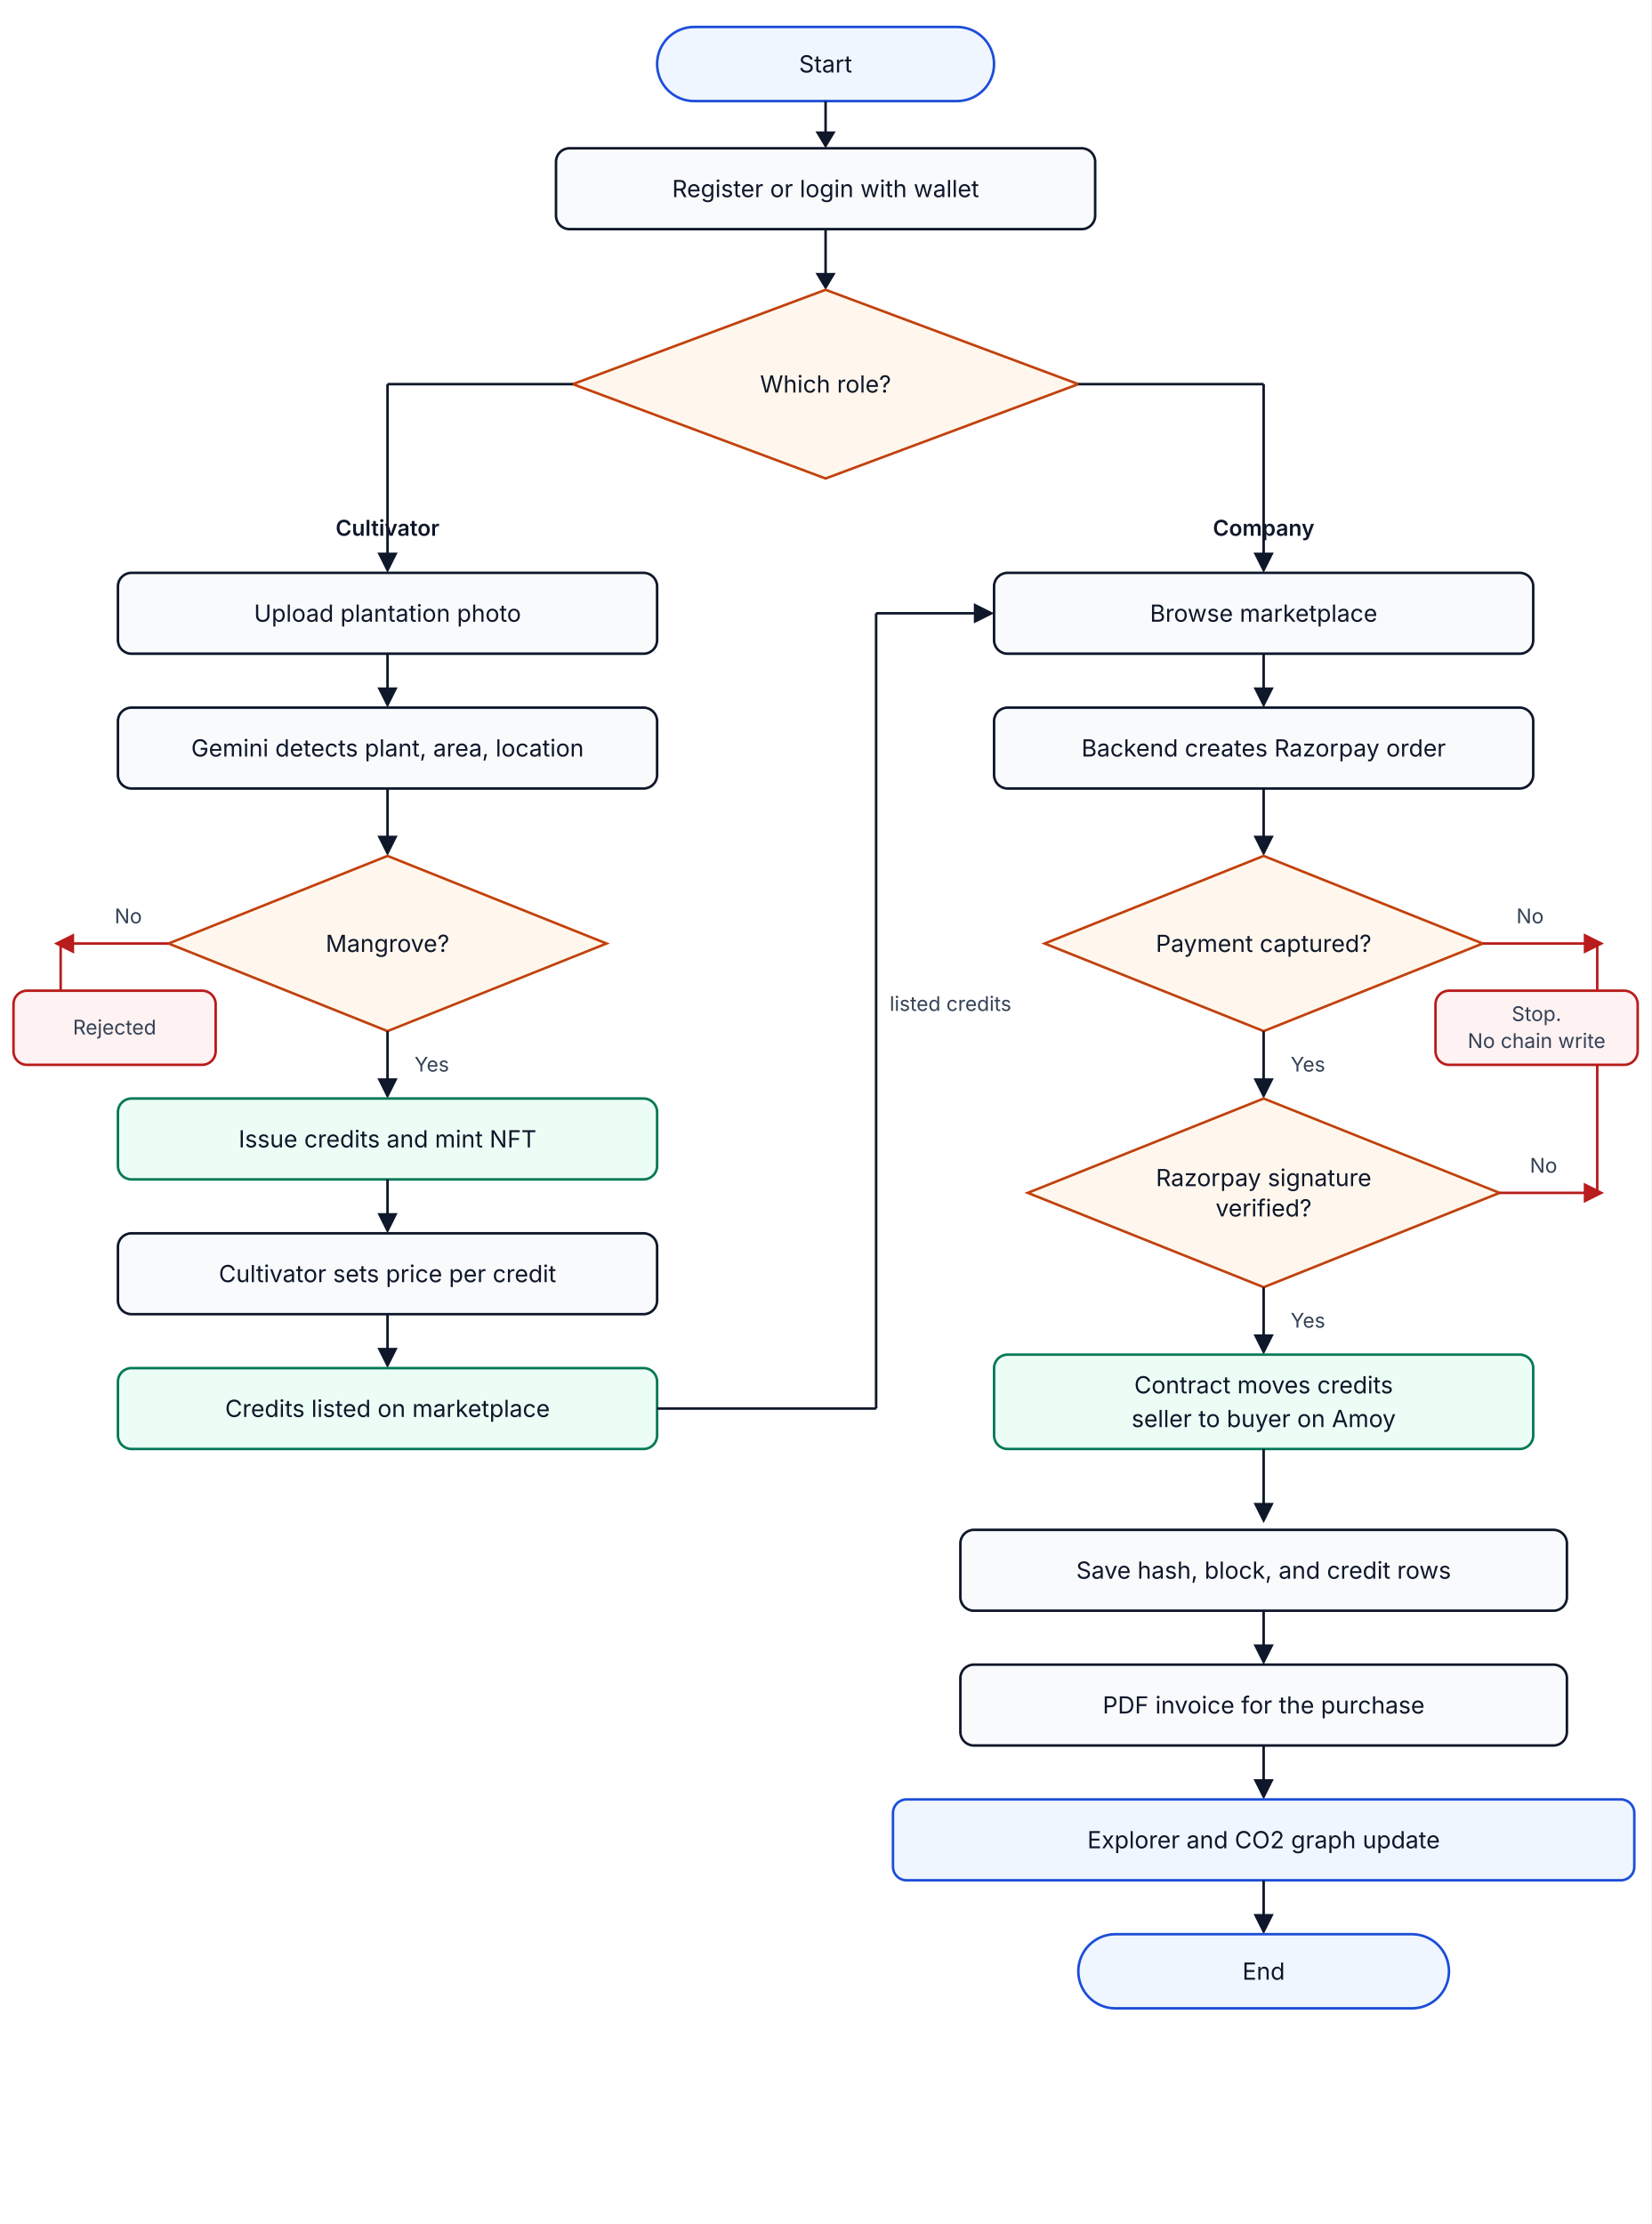
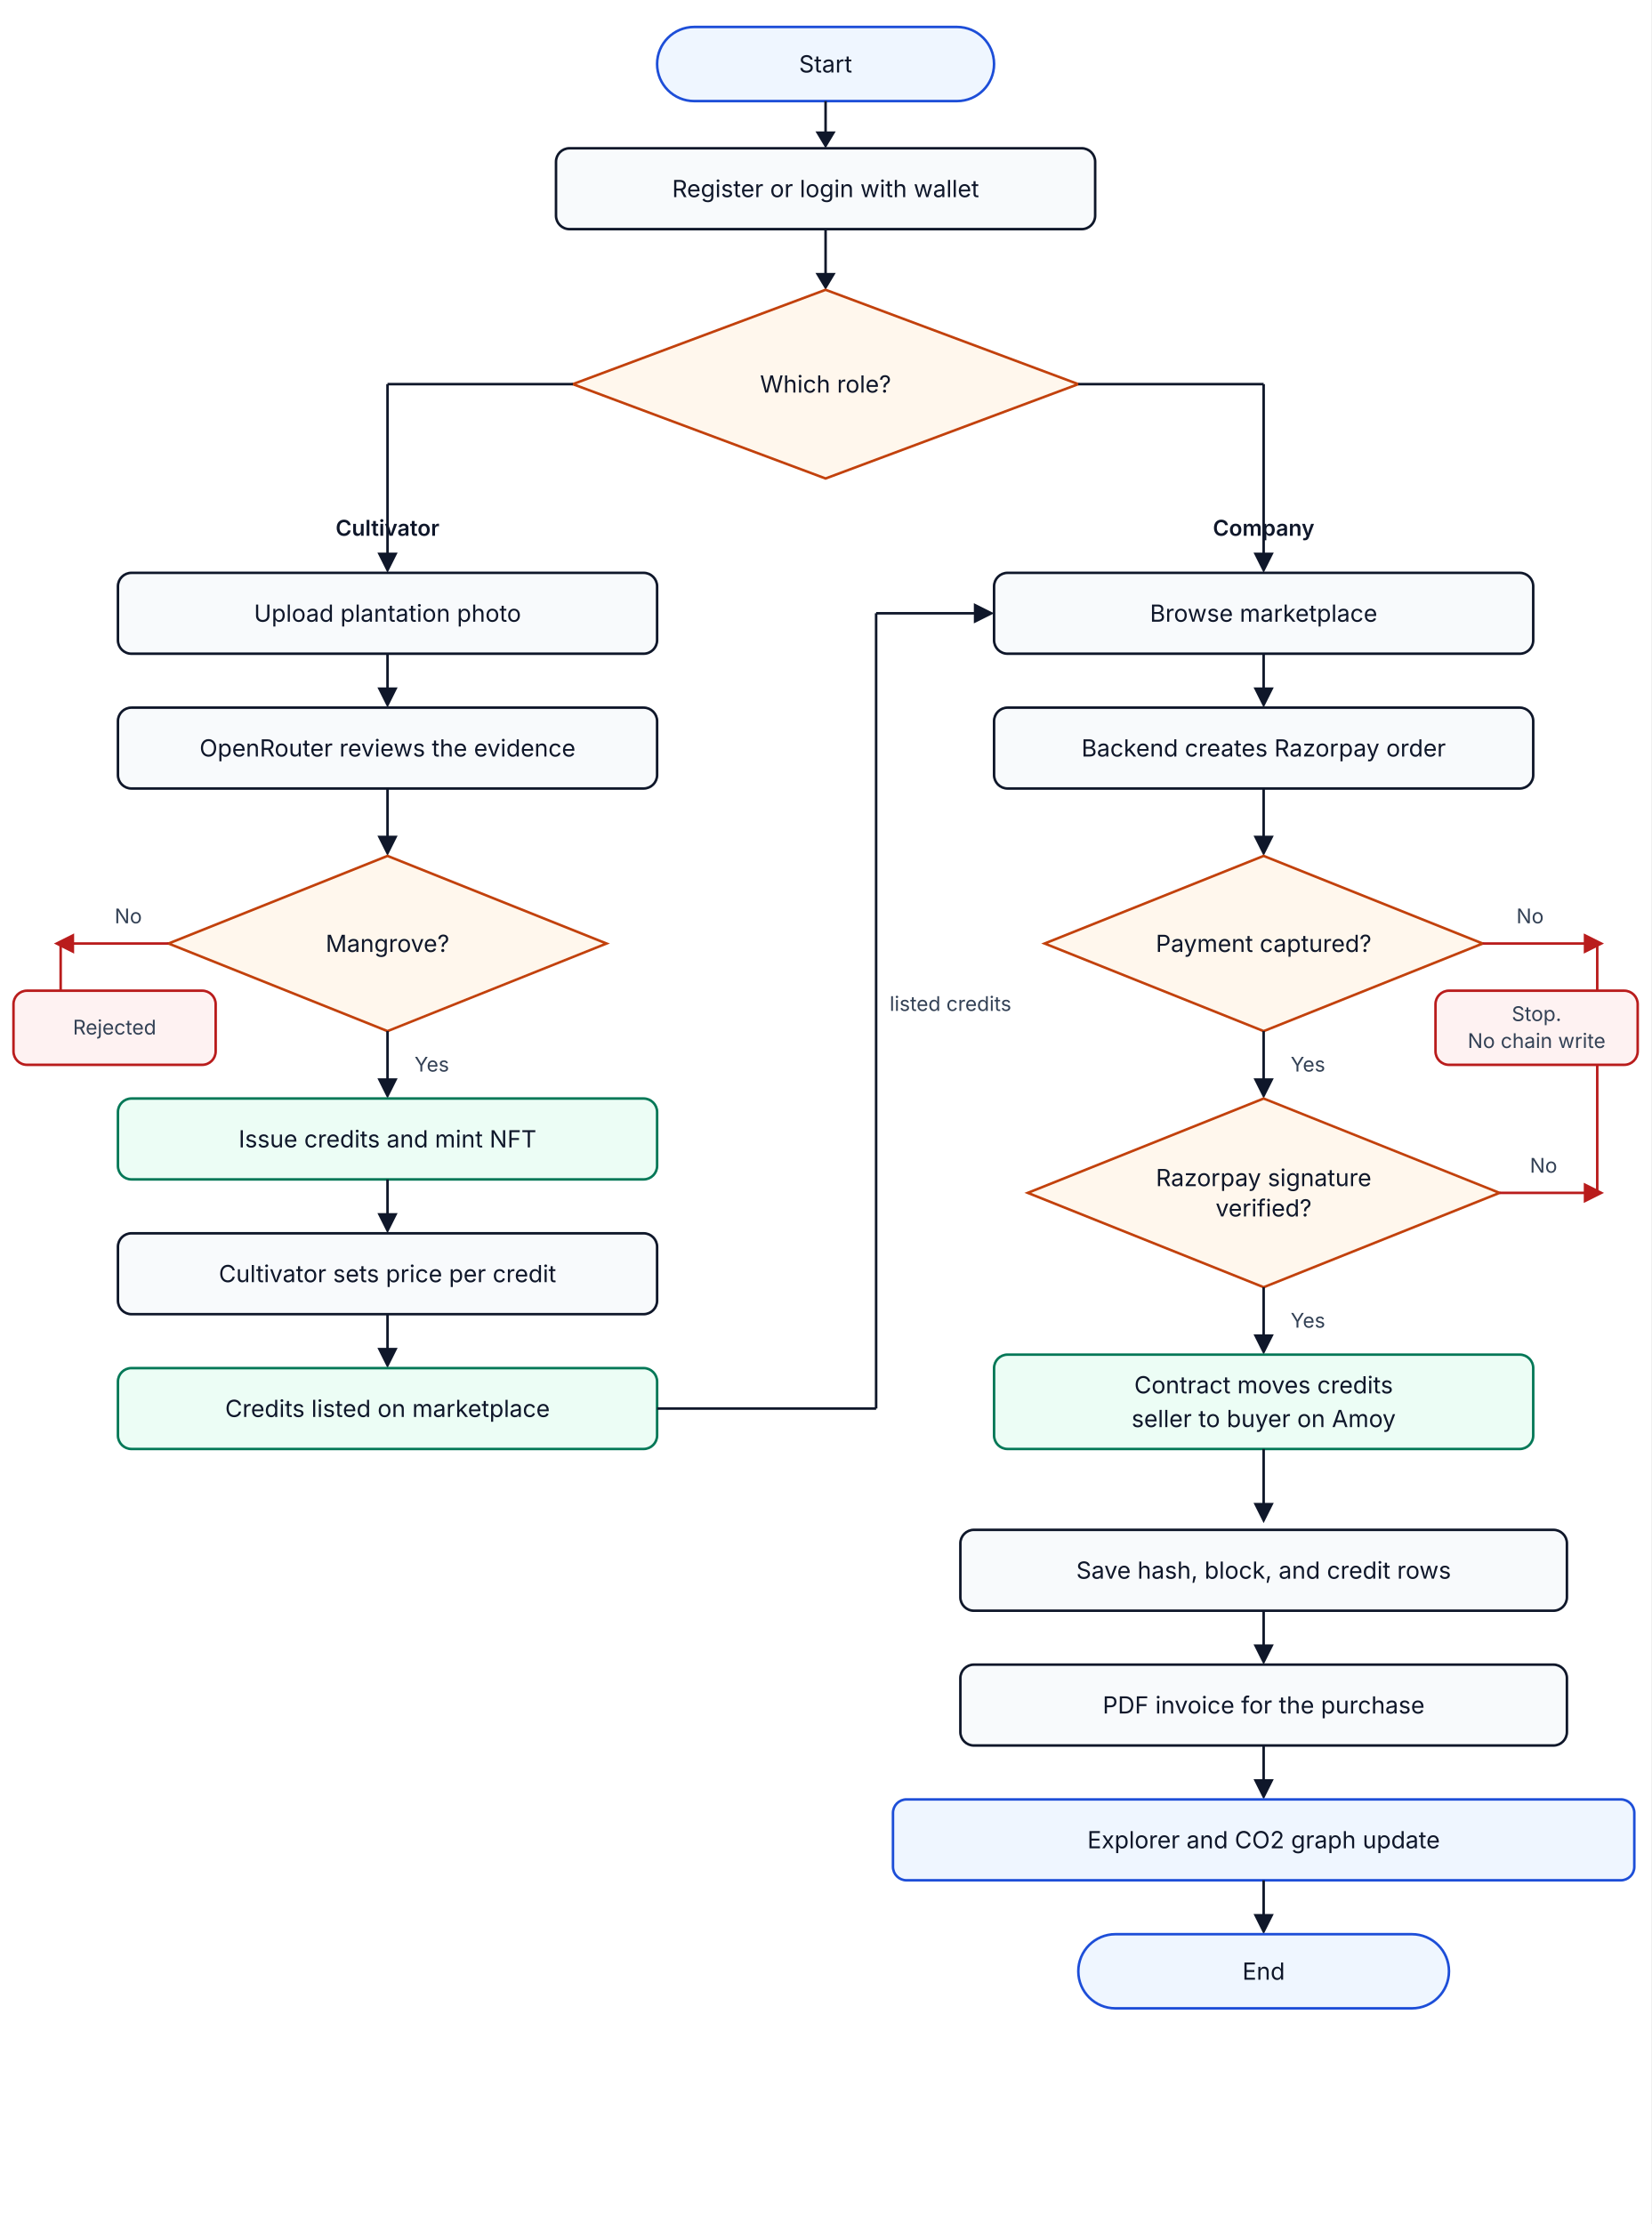
<svg xmlns="http://www.w3.org/2000/svg" width="980" height="1320" viewBox="0 0 980 1320" role="img" aria-label="DeCarbon project workflow from registration to explorer">
  <rect width="980" height="1320" fill="#ffffff" />
  <style>
    .box { fill: #f8fafc; stroke: #0f172a; stroke-width: 1.5; }
    .decision { fill: #fff7ed; stroke: #c2410c; stroke-width: 1.5; }
    .stop { fill: #fef2f2; stroke: #b91c1c; stroke-width: 1.5; }
    .ok { fill: #ecfdf5; stroke: #047857; stroke-width: 1.5; }
    .end { fill: #eff6ff; stroke: #1d4ed8; stroke-width: 1.5; }
    .label { font-family: -apple-system, BlinkMacSystemFont, "Segoe UI", sans-serif; font-size: 14px; fill: #0f172a; }
    .small { font-family: -apple-system, BlinkMacSystemFont, "Segoe UI", sans-serif; font-size: 12px; fill: #334155; }
    .head { font-family: -apple-system, BlinkMacSystemFont, "Segoe UI", sans-serif; font-size: 13px; font-weight: 600; fill: #0f172a; }
    .arrow { stroke: #0f172a; stroke-width: 1.5; fill: none; }
    .no { stroke: #b91c1c; stroke-width: 1.5; fill: none; }
  </style>
  <rect class="end" x="390" y="16" width="200" height="44" rx="22" />
  <text class="label" x="490" y="43" text-anchor="middle">Start</text>
  <line class="arrow" x1="490" y1="60" x2="490" y2="84" />
  <polygon points="484,78 496,78 490,88" fill="#0f172a" />
  <rect class="box" x="330" y="88" width="320" height="48" rx="8" />
  <text class="label" x="490" y="117" text-anchor="middle">Register or login with wallet</text>
  <line class="arrow" x1="490" y1="136" x2="490" y2="168" />
  <polygon points="484,162 496,162 490,172" fill="#0f172a" />
  <polygon class="decision" points="490,172 640,228 490,284 340,228" />
  <text class="label" x="490" y="233" text-anchor="middle">Which role?</text>
  <text class="head" x="230" y="318" text-anchor="middle">Cultivator</text>
  <text class="head" x="750" y="318" text-anchor="middle">Company</text>
  <line class="arrow" x1="340" y1="228" x2="230" y2="228" />
  <line class="arrow" x1="230" y1="228" x2="230" y2="336" />
  <polygon points="224,328 236,328 230,340" fill="#0f172a" />
  <line class="arrow" x1="640" y1="228" x2="750" y2="228" />
  <line class="arrow" x1="750" y1="228" x2="750" y2="336" />
  <polygon points="744,328 756,328 750,340" fill="#0f172a" />
  <rect class="box" x="70" y="340" width="320" height="48" rx="8" />
  <text class="label" x="230" y="369" text-anchor="middle">Upload plantation photo</text>
  <line class="arrow" x1="230" y1="388" x2="230" y2="416" />
  <polygon points="224,408 236,408 230,420" fill="#0f172a" />
  <rect class="box" x="70" y="420" width="320" height="48" rx="8" />
-   <text class="label" x="230" y="449" text-anchor="middle">Gemini detects plant, area, location</text>
+   <text class="label" x="230" y="449" text-anchor="middle">OpenRouter reviews the evidence</text>
  <line class="arrow" x1="230" y1="468" x2="230" y2="504" />
  <polygon points="224,496 236,496 230,508" fill="#0f172a" />
  <polygon class="decision" points="230,508 360,560 230,612 100,560" />
  <text class="label" x="230" y="565" text-anchor="middle">Mangrove?</text>
  <line class="no" x1="100" y1="560" x2="36" y2="560" />
  <polygon points="44,554 32,560 44,566" fill="#b91c1c" />
  <text class="small" x="68" y="548">No</text>
  <rect class="stop" x="8" y="588" width="120" height="44" rx="8" />
  <text class="small" x="68" y="614" text-anchor="middle">Rejected</text>
  <line class="no" x1="36" y1="560" x2="36" y2="588" />
  <text class="small" x="246" y="636">Yes</text>
  <line class="arrow" x1="230" y1="612" x2="230" y2="648" />
  <polygon points="224,640 236,640 230,652" fill="#0f172a" />
  <rect class="ok" x="70" y="652" width="320" height="48" rx="8" />
  <text class="label" x="230" y="681" text-anchor="middle">Issue credits and mint NFT</text>
  <line class="arrow" x1="230" y1="700" x2="230" y2="728" />
  <polygon points="224,720 236,720 230,732" fill="#0f172a" />
  <rect class="box" x="70" y="732" width="320" height="48" rx="8" />
  <text class="label" x="230" y="761" text-anchor="middle">Cultivator sets price per credit</text>
  <line class="arrow" x1="230" y1="780" x2="230" y2="808" />
  <polygon points="224,800 236,800 230,812" fill="#0f172a" />
  <rect class="ok" x="70" y="812" width="320" height="48" rx="8" />
  <text class="label" x="230" y="841" text-anchor="middle">Credits listed on marketplace</text>
  <rect class="box" x="590" y="340" width="320" height="48" rx="8" />
  <text class="label" x="750" y="369" text-anchor="middle">Browse marketplace</text>
  <line class="arrow" x1="750" y1="388" x2="750" y2="416" />
  <polygon points="744,408 756,408 750,420" fill="#0f172a" />
  <rect class="box" x="590" y="420" width="320" height="48" rx="8" />
  <text class="label" x="750" y="449" text-anchor="middle">Backend creates Razorpay order</text>
  <line class="arrow" x1="750" y1="468" x2="750" y2="504" />
  <polygon points="744,496 756,496 750,508" fill="#0f172a" />
  <polygon class="decision" points="750,508 880,560 750,612 620,560" />
  <text class="label" x="750" y="565" text-anchor="middle">Payment captured?</text>
  <line class="no" x1="880" y1="560" x2="948" y2="560" />
  <polygon points="940,554 952,560 940,566" fill="#b91c1c" />
  <text class="small" x="900" y="548">No</text>
  <rect class="stop" x="852" y="588" width="120" height="44" rx="8" />
  <text class="small" x="912" y="606" text-anchor="middle">Stop.</text>
  <text class="small" x="912" y="622" text-anchor="middle">No chain write</text>
  <line class="no" x1="948" y1="560" x2="948" y2="588" />
  <text class="small" x="766" y="636">Yes</text>
  <line class="arrow" x1="750" y1="612" x2="750" y2="648" />
  <polygon points="744,640 756,640 750,652" fill="#0f172a" />
  <polygon class="decision" points="750,652 890,708 750,764 610,708" />
  <text class="label" x="750" y="704" text-anchor="middle">Razorpay signature</text>
  <text class="label" x="750" y="722" text-anchor="middle">verified?</text>
  <line class="no" x1="890" y1="708" x2="948" y2="708" />
  <polygon points="940,702 952,708 940,714" fill="#b91c1c" />
  <text class="small" x="908" y="696">No</text>
  <line class="no" x1="948" y1="708" x2="948" y2="632" />
  <text class="small" x="766" y="788">Yes</text>
  <line class="arrow" x1="750" y1="764" x2="750" y2="800" />
  <polygon points="744,792 756,792 750,804" fill="#0f172a" />
  <rect class="ok" x="590" y="804" width="320" height="56" rx="8" />
  <text class="label" x="750" y="827" text-anchor="middle">Contract moves credits</text>
  <text class="label" x="750" y="847" text-anchor="middle">seller to buyer on Amoy</text>
  <line class="arrow" x1="390" y1="836" x2="520" y2="836" />
  <line class="arrow" x1="520" y1="836" x2="520" y2="364" />
  <line class="arrow" x1="520" y1="364" x2="586" y2="364" />
  <polygon points="578,358 590,364 578,370" fill="#0f172a" />
  <text class="small" x="528" y="600">listed credits</text>
  <line class="arrow" x1="750" y1="860" x2="750" y2="900" />
  <polygon points="744,892 756,892 750,904" fill="#0f172a" />
  <rect class="box" x="570" y="908" width="360" height="48" rx="8" />
  <text class="label" x="750" y="937" text-anchor="middle">Save hash, block, and credit rows</text>
  <line class="arrow" x1="750" y1="956" x2="750" y2="984" />
  <polygon points="744,976 756,976 750,988" fill="#0f172a" />
  <rect class="box" x="570" y="988" width="360" height="48" rx="8" />
  <text class="label" x="750" y="1017" text-anchor="middle">PDF invoice for the purchase</text>
  <line class="arrow" x1="750" y1="1036" x2="750" y2="1064" />
  <polygon points="744,1056 756,1056 750,1068" fill="#0f172a" />
  <rect class="end" x="530" y="1068" width="440" height="48" rx="8" />
  <text class="label" x="750" y="1097" text-anchor="middle">Explorer and CO2 graph update</text>
  <line class="arrow" x1="750" y1="1116" x2="750" y2="1144" />
  <polygon points="744,1136 756,1136 750,1148" fill="#0f172a" />
  <rect class="end" x="640" y="1148" width="220" height="44" rx="22" />
  <text class="label" x="750" y="1175" text-anchor="middle">End</text>
</svg>
